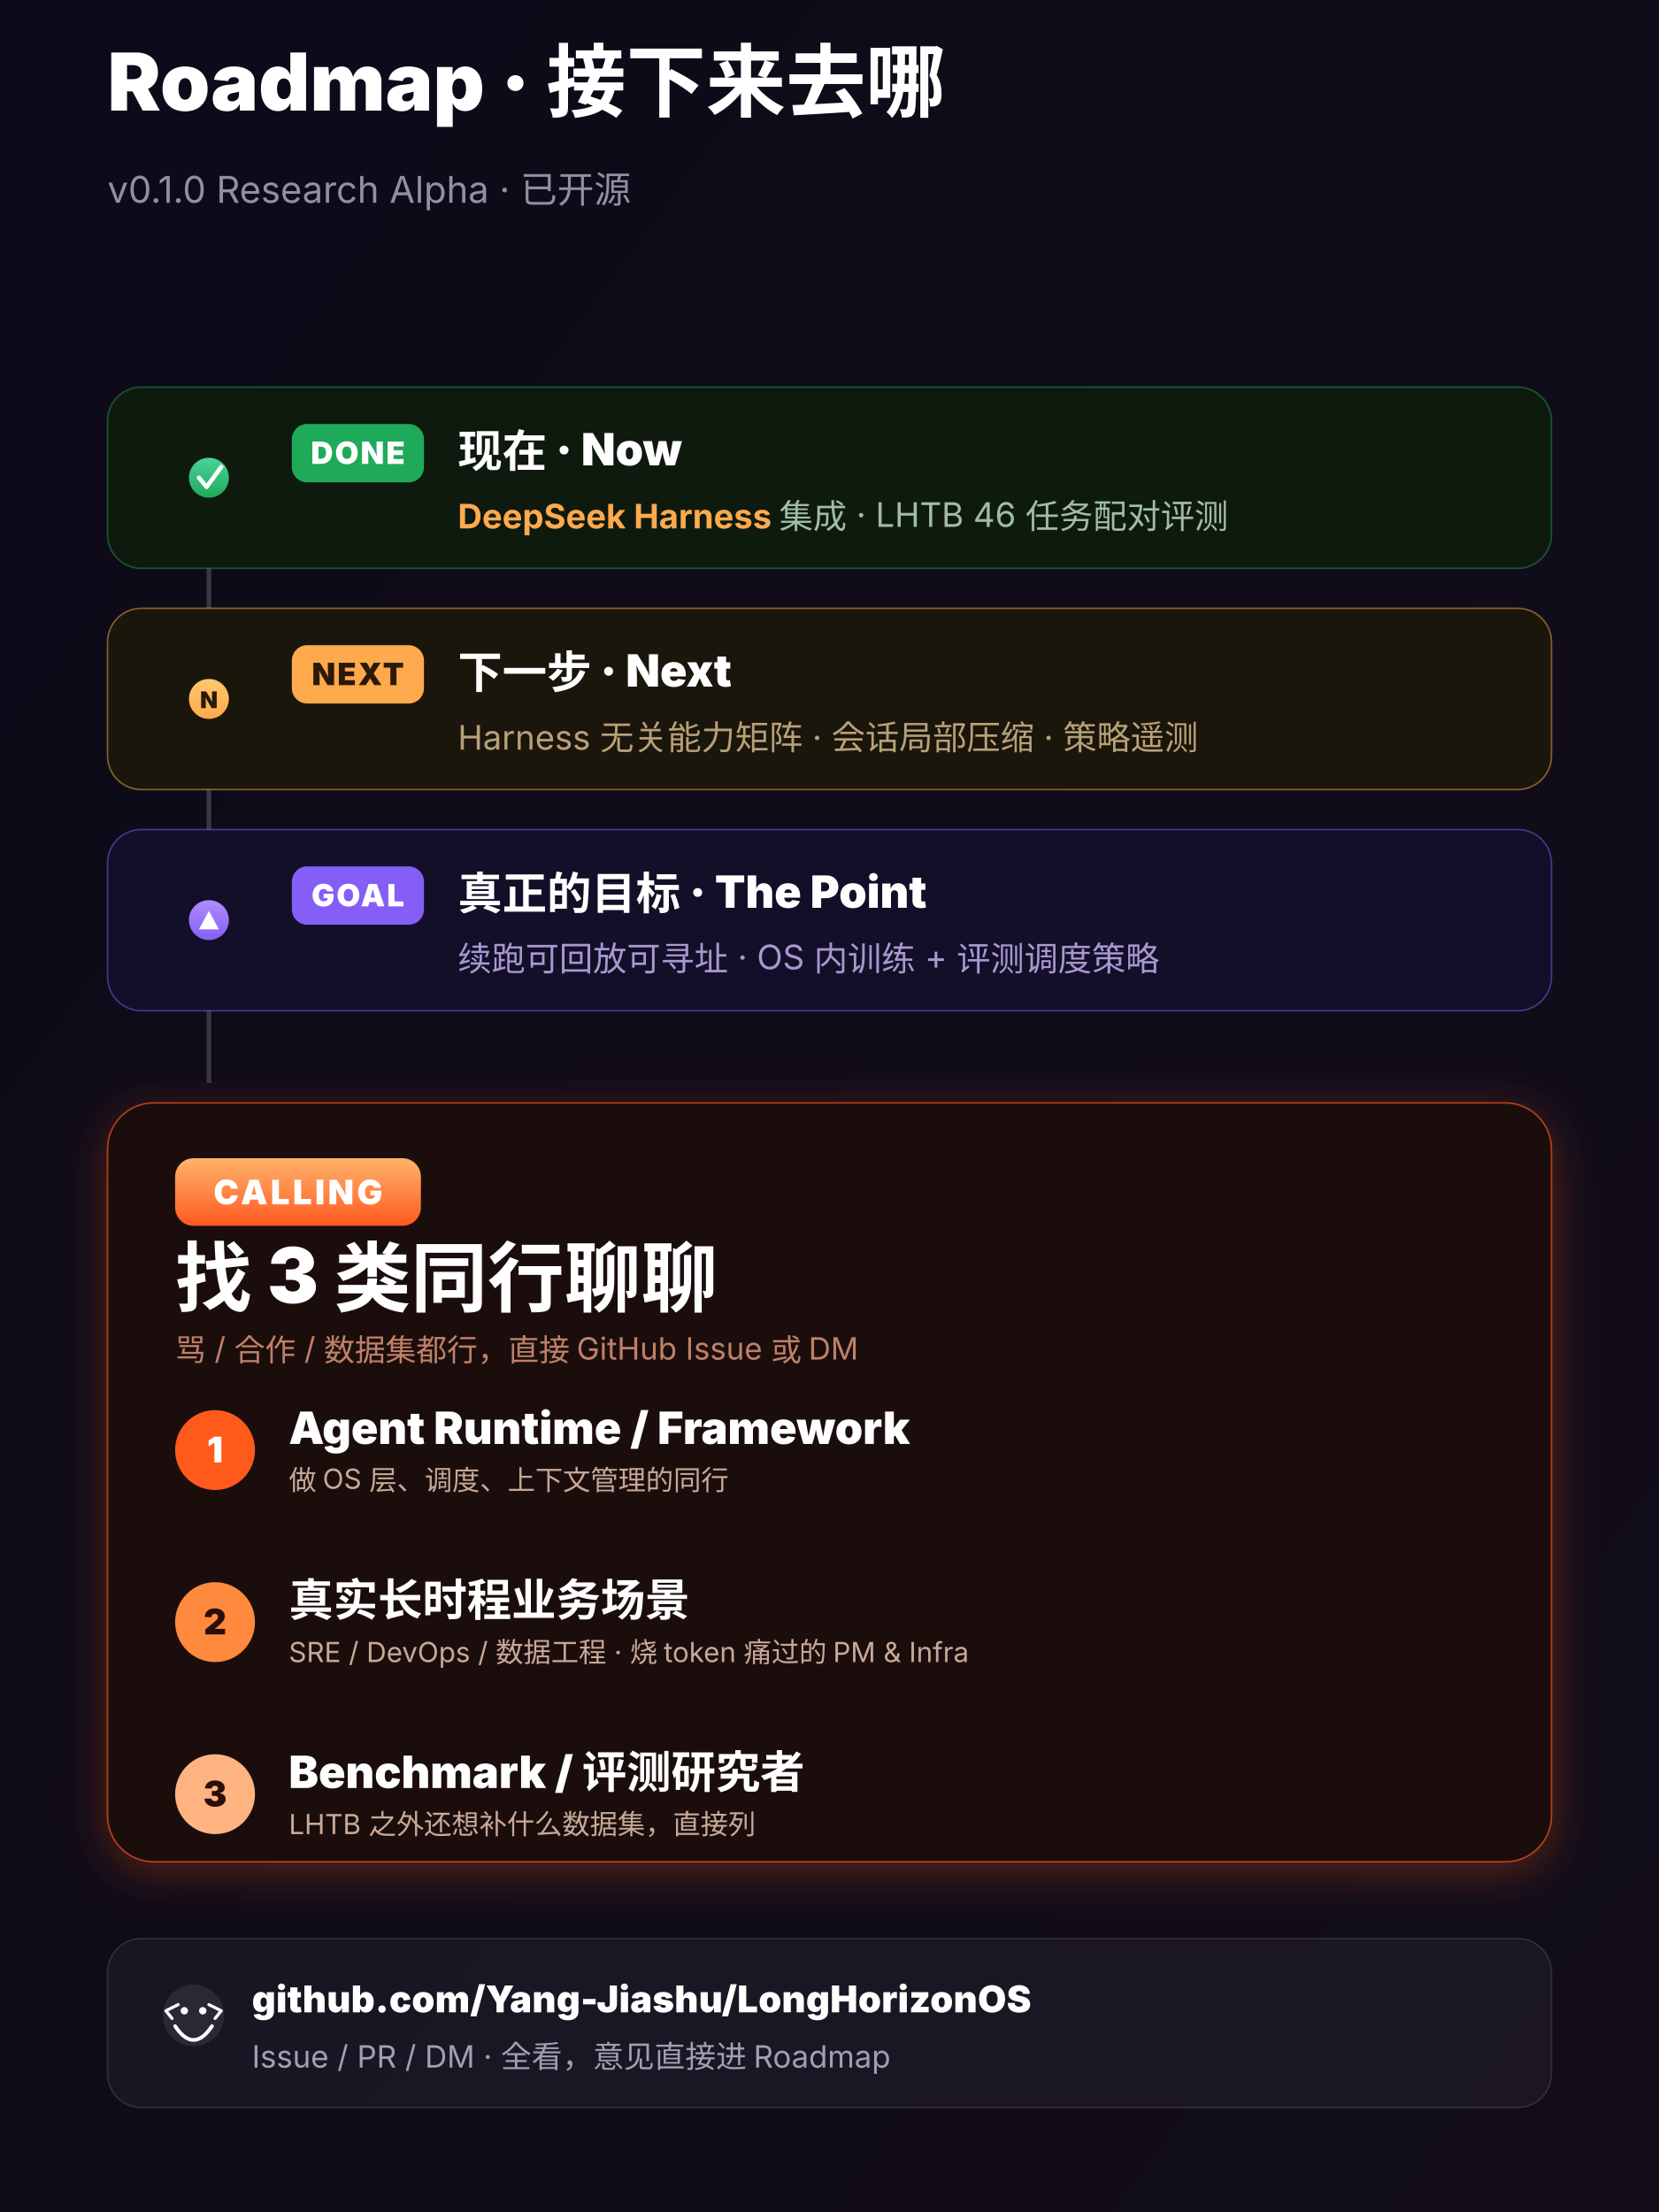
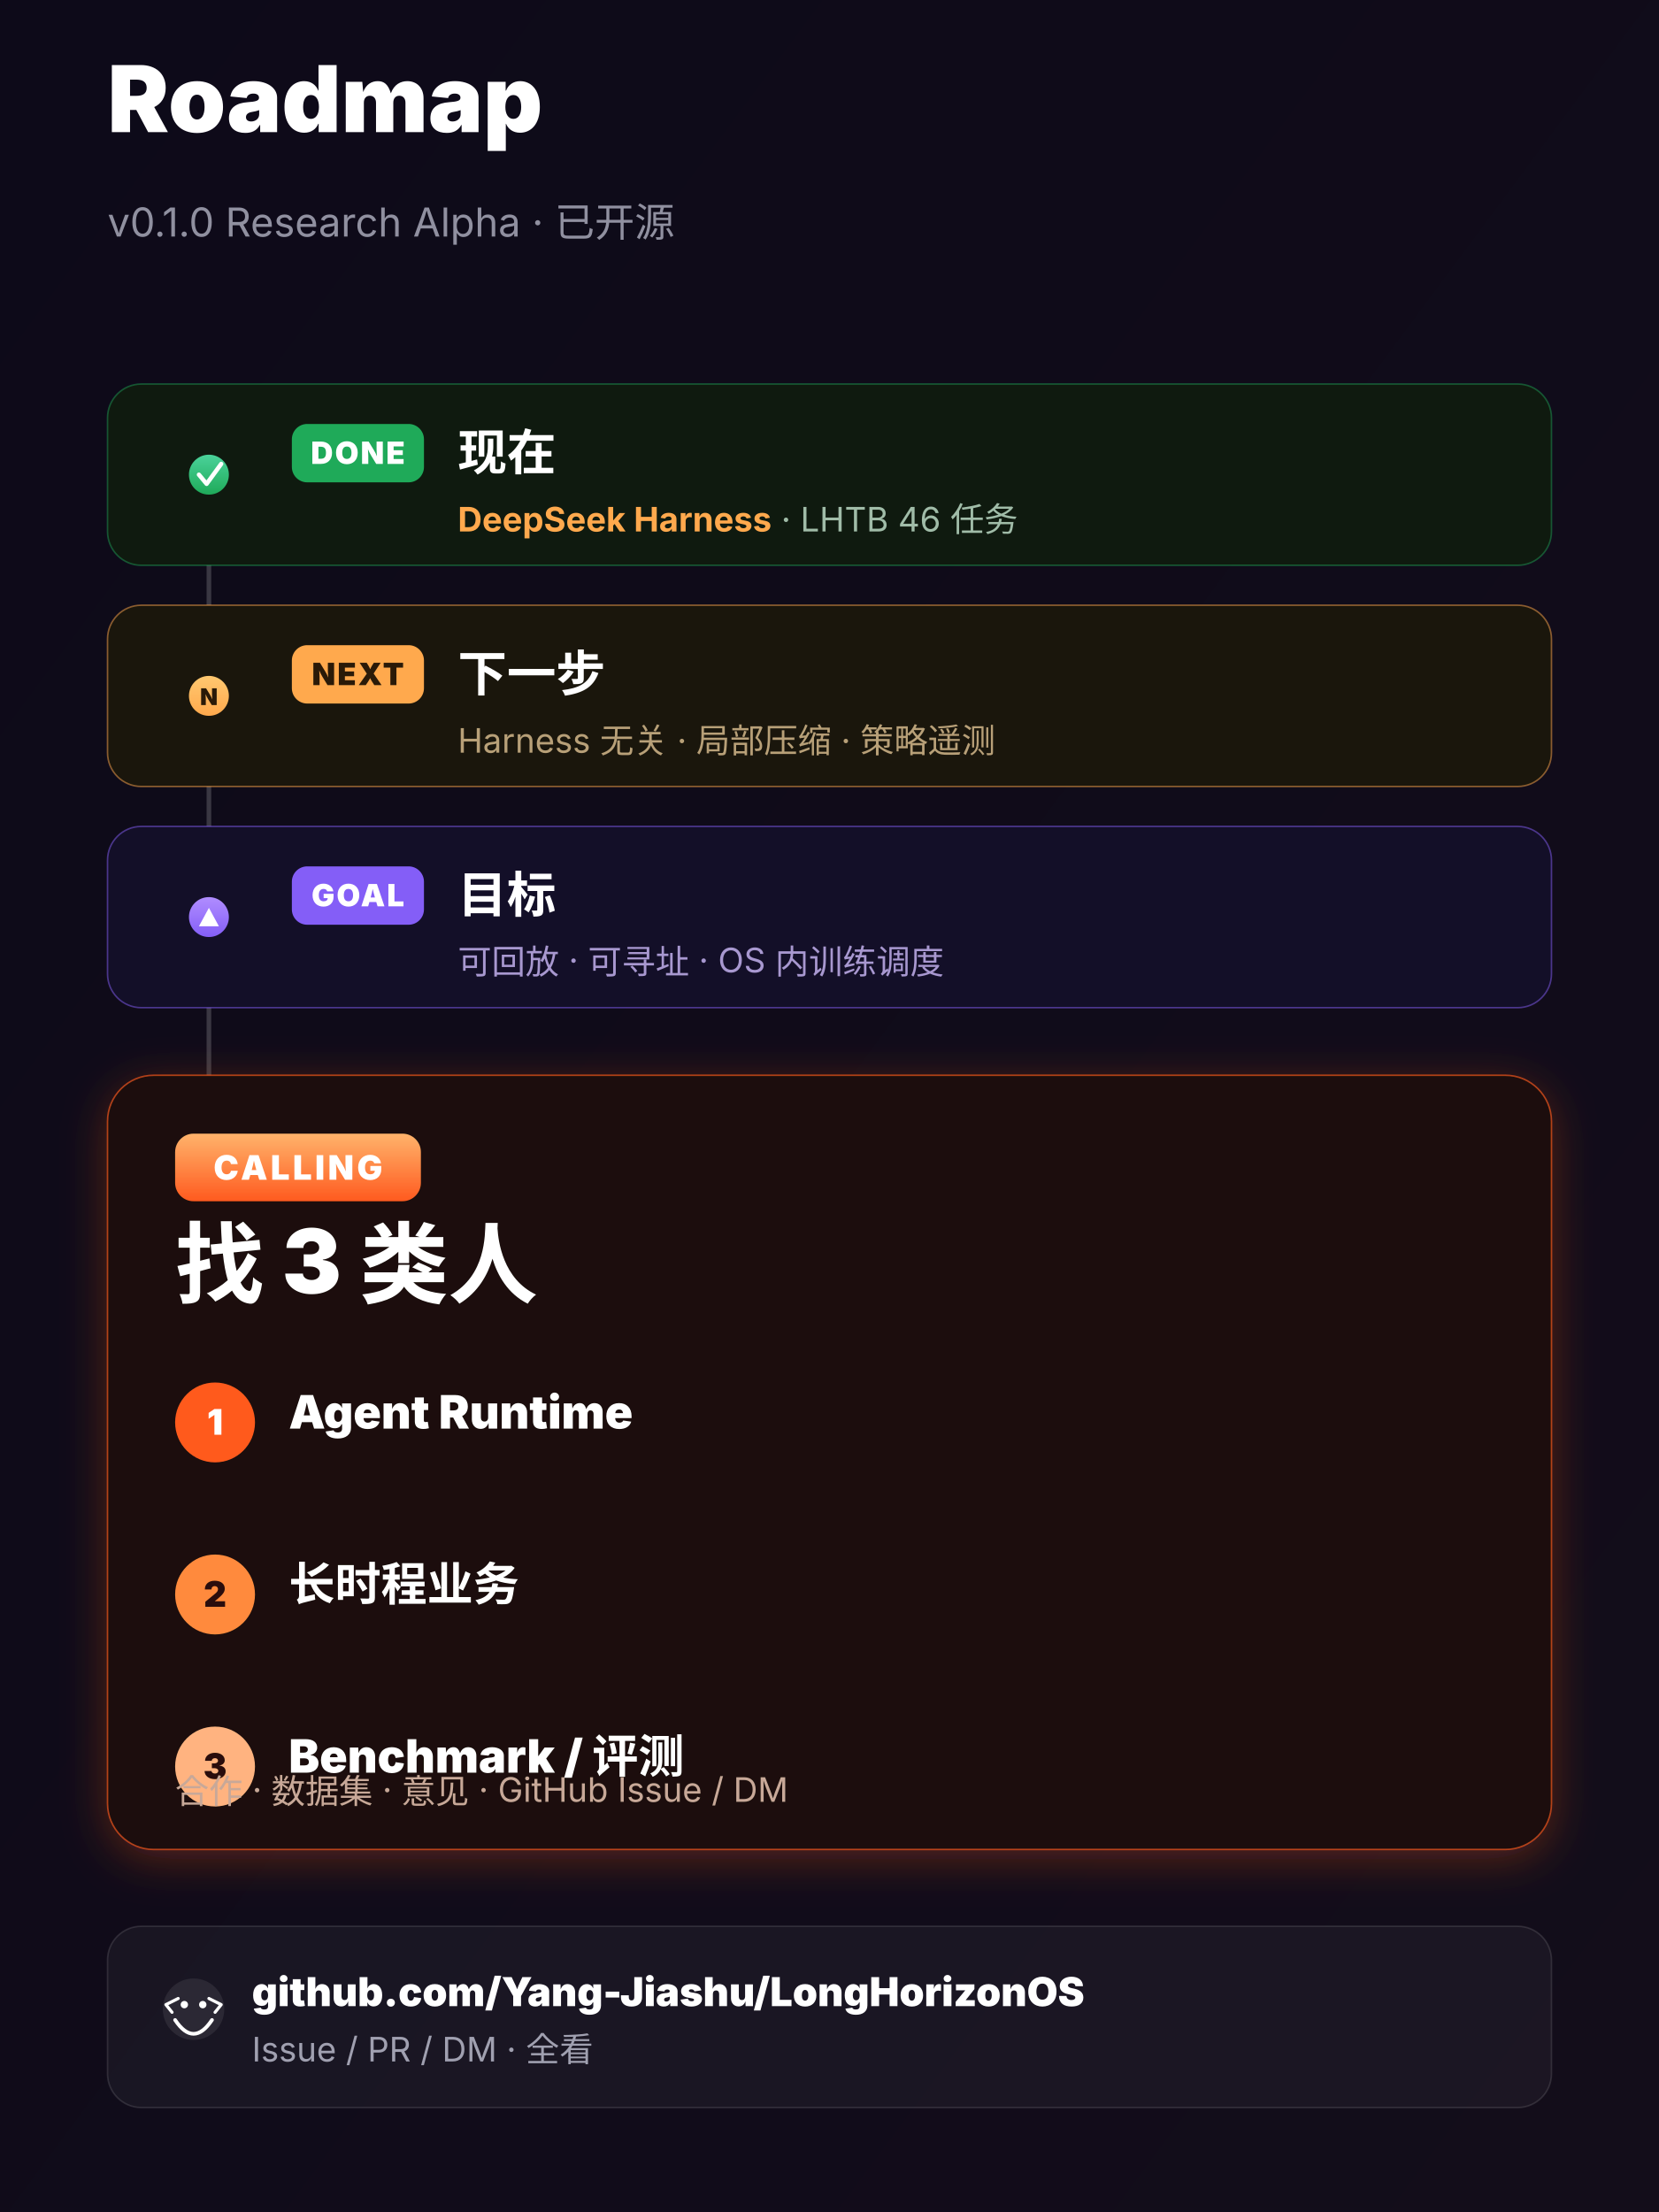
<svg xmlns="http://www.w3.org/2000/svg" viewBox="0 0 1080 1440" width="1080" height="1440">
  <defs>
    <linearGradient id="bg4" x1="0" y1="0" x2="1" y2="1">
      <stop offset="0%" stop-color="#0d0a19" />
      <stop offset="100%" stop-color="#130d1a" />
    </linearGradient>
    <linearGradient id="green1" x1="0" y1="0" x2="0" y2="1">
      <stop offset="0%" stop-color="#4AD29A" />
      <stop offset="100%" stop-color="#1FAA59" />
    </linearGradient>
    <linearGradient id="amber1" x1="0" y1="0" x2="0" y2="1">
      <stop offset="0%" stop-color="#FFC870" />
      <stop offset="100%" stop-color="#FFA94D" />
    </linearGradient>
    <linearGradient id="purple1" x1="0" y1="0" x2="0" y2="1">
      <stop offset="0%" stop-color="#B08DFF" />
      <stop offset="100%" stop-color="#845EF7" />
    </linearGradient>
    <linearGradient id="orange1" x1="0" y1="0" x2="0" y2="1">
      <stop offset="0%" stop-color="#FFB36B" />
      <stop offset="100%" stop-color="#FF5A1F" />
    </linearGradient>
    <filter id="ctaS">
      <feDropShadow dx="0" dy="6" stdDeviation="14" flood-color="#FF5A1F" flood-opacity="0.3" />
    </filter>
  </defs>
  <rect width="1080" height="1440" fill="url(#bg4)" />
-   <g transform="translate(70, 72)">
-     <text font-family="Helvetica Neue, Inter, Arial Black, sans-serif" font-size="52" font-weight="900" fill="#FFFFFF">
-       Roadmap · 接下来去哪
-     </text>
-     <text y="60" font-family="Helvetica Neue, Inter, Arial, sans-serif" font-size="24" fill="#9090a0">
-       v0.1.0 Research Alpha · 已开源
-     </text>
+   <g transform="translate(70, 86)">
+     <text font-family="Helvetica Neue, Inter, Arial Black, sans-serif" font-size="60" font-weight="900" fill="#FFFFFF">Roadmap</text>
+     <text y="68" font-family="Helvetica Neue, Inter, Arial, sans-serif" font-size="26" fill="#9090a0">v0.1.0 Research Alpha · 已开源</text>
  </g>
-   <g transform="translate(70, 252)">
+   <g transform="translate(70, 250)">
    <line x1="66" y1="59" x2="66" y2="453" stroke="#FFFFFF" stroke-opacity="0.18" stroke-width="3" />
    <g transform="translate(0, 0)">
      <rect width="940" height="118" rx="22" fill="#0f1a0f" stroke="#1FAA59" stroke-opacity="0.45" />
      <circle cx="66" cy="59" r="13" fill="url(#green1)" />
      <path d="M 59.5 59 L 64.5 65 L 74 52" fill="none" stroke="#FFFFFF" stroke-width="2.8" stroke-linecap="round" stroke-linejoin="round" />
-       <g transform="translate(120, 24)">
+       <g transform="translate(120, 26)">
        <rect width="86" height="38" rx="10" fill="#1FAA59" />
        <text x="43" y="26" text-anchor="middle" font-family="Helvetica Neue, Inter, Arial Black, sans-serif" font-size="20" font-weight="900" fill="#FFFFFF" letter-spacing="1.2">DONE</text>
-         <text x="108" y="28" font-family="Helvetica Neue, Inter, Arial Black, sans-serif" font-size="29" font-weight="900" fill="#FFFFFF">现在 · Now</text>
-         <text x="108" y="68" font-family="Helvetica Neue, Inter, Arial, sans-serif" font-size="22" fill="#a0bca8">
-           <tspan fill="#FFA94D" font-weight="700">DeepSeek Harness</tspan> 集成 · LHTB 46 任务配对评测</text>
+         <text x="108" y="30" font-family="Helvetica Neue, Inter, Arial Black, sans-serif" font-size="32" font-weight="900" fill="#FFFFFF">现在</text>
+         <text x="108" y="70" font-family="Helvetica Neue, Inter, Arial, sans-serif" font-size="22" fill="#a0bca8">
+           <tspan fill="#FFA94D" font-weight="700">DeepSeek Harness</tspan> · LHTB 46 任务</text>
      </g>
    </g>
    <g transform="translate(0, 144)">
      <rect width="940" height="118" rx="22" fill="#1a160c" stroke="#FFA94D" stroke-opacity="0.5" />
      <circle cx="66" cy="59" r="13" fill="url(#amber1)" />
      <text x="66" y="65" text-anchor="middle" font-family="Helvetica Neue, Inter, Arial Black, sans-serif" font-size="15" font-weight="900" fill="#2a1a08">N</text>
-       <g transform="translate(120, 24)">
+       <g transform="translate(120, 26)">
        <rect width="86" height="38" rx="10" fill="#FFA94D" />
        <text x="43" y="26" text-anchor="middle" font-family="Helvetica Neue, Inter, Arial Black, sans-serif" font-size="20" font-weight="900" fill="#2a1a08" letter-spacing="1.2">NEXT</text>
-         <text x="108" y="28" font-family="Helvetica Neue, Inter, Arial Black, sans-serif" font-size="29" font-weight="900" fill="#FFFFFF">下一步 · Next</text>
-         <text x="108" y="68" font-family="Helvetica Neue, Inter, Arial, sans-serif" font-size="22" fill="#b8a078">Harness 无关能力矩阵 · 会话局部压缩 · 策略遥测</text>
+         <text x="108" y="30" font-family="Helvetica Neue, Inter, Arial Black, sans-serif" font-size="32" font-weight="900" fill="#FFFFFF">下一步</text>
+         <text x="108" y="70" font-family="Helvetica Neue, Inter, Arial, sans-serif" font-size="22" fill="#b8a078">Harness 无关 · 局部压缩 · 策略遥测</text>
      </g>
    </g>
    <g transform="translate(0, 288)">
      <rect width="940" height="118" rx="22" fill="#130f28" stroke="#845EF7" stroke-opacity="0.5" />
      <circle cx="66" cy="59" r="13" fill="url(#purple1)" />
      <path d="M 59.5 65 L 66 53 L 72.5 65 Z" fill="#FFFFFF" />
-       <g transform="translate(120, 24)">
+       <g transform="translate(120, 26)">
        <rect width="86" height="38" rx="10" fill="#845EF7" />
        <text x="43" y="26" text-anchor="middle" font-family="Helvetica Neue, Inter, Arial Black, sans-serif" font-size="20" font-weight="900" fill="#FFFFFF" letter-spacing="1.2">GOAL</text>
-         <text x="108" y="28" font-family="Helvetica Neue, Inter, Arial Black, sans-serif" font-size="29" font-weight="900" fill="#FFFFFF">真正的目标 · The Point</text>
-         <text x="108" y="68" font-family="Helvetica Neue, Inter, Arial, sans-serif" font-size="22" fill="#a898d0">续跑可回放可寻址 · OS 内训练 + 评测调度策略</text>
+         <text x="108" y="30" font-family="Helvetica Neue, Inter, Arial Black, sans-serif" font-size="32" font-weight="900" fill="#FFFFFF">目标</text>
+         <text x="108" y="70" font-family="Helvetica Neue, Inter, Arial, sans-serif" font-size="22" fill="#a898d0">可回放 · 可寻址 · OS 内训练调度</text>
      </g>
    </g>
  </g>
-   <g transform="translate(70, 718)" filter="url(#ctaS)">
-     <rect width="940" height="494" rx="30" fill="#1a100c" stroke="#FF5A1F" stroke-opacity="0.65" />
-     <g transform="translate(44, 36)">
+   <g transform="translate(70, 700)" filter="url(#ctaS)">
+     <rect width="940" height="504" rx="30" fill="#1a100c" stroke="#FF5A1F" stroke-opacity="0.65" />
+     <g transform="translate(44, 38)">
      <rect width="160" height="44" rx="12" fill="url(#orange1)" />
      <text x="80" y="30" text-anchor="middle" font-family="Helvetica Neue, Inter, Arial Black, sans-serif" font-size="22" font-weight="900" fill="#FFFFFF" letter-spacing="2">CALLING</text>
-       <text y="96" font-family="Helvetica Neue, Inter, Arial Black, sans-serif" font-size="50" font-weight="900" fill="#FFFFFF">找 3 类同行聊聊</text>
-       <text y="132" font-family="Helvetica Neue, Inter, Arial, sans-serif" font-size="20" fill="#c08068">骂 / 合作 / 数据集都行，直接 GitHub Issue 或 DM</text>
+       <text y="106" font-family="Helvetica Neue, Inter, Arial Black, sans-serif" font-size="58" font-weight="900" fill="#FFFFFF">找 3 类人</text>
      <g transform="translate(0, 152)">
        <g transform="translate(0, 0)">
-           <circle cx="26" cy="38" r="26" fill="#FF5A1F" />
-           <text x="26" y="46" text-anchor="middle" font-family="Helvetica Neue, Inter, Arial Black, sans-serif" font-size="23" font-weight="900" fill="#FFFFFF">1</text>
-           <text x="74" y="34" font-family="Helvetica Neue, Inter, Arial Black, sans-serif" font-size="29" font-weight="900" fill="#FFFFFF">Agent Runtime / Framework</text>
-           <text x="74" y="64" font-family="Helvetica Neue, Inter, Arial, sans-serif" font-size="18" fill="#c8a898">做 OS 层、调度、上下文管理的同行</text>
+           <circle cx="26" cy="36" r="26" fill="#FF5A1F" />
+           <text x="26" y="44" text-anchor="middle" font-family="Helvetica Neue, Inter, Arial Black, sans-serif" font-size="23" font-weight="900" fill="#FFFFFF">1</text>
+           <text x="74" y="40" font-family="Helvetica Neue, Inter, Arial Black, sans-serif" font-size="30" font-weight="900" fill="#FFFFFF">Agent Runtime</text>
        </g>
        <g transform="translate(0, 112)">
-           <circle cx="26" cy="38" r="26" fill="#FF8A3D" />
-           <text x="26" y="46" text-anchor="middle" font-family="Helvetica Neue, Inter, Arial Black, sans-serif" font-size="23" font-weight="900" fill="#2a1008">2</text>
-           <text x="74" y="34" font-family="Helvetica Neue, Inter, Arial Black, sans-serif" font-size="29" font-weight="900" fill="#FFFFFF">真实长时程业务场景</text>
-           <text x="74" y="64" font-family="Helvetica Neue, Inter, Arial, sans-serif" font-size="18" fill="#c8a898">SRE / DevOps / 数据工程 · 烧 token 痛过的 PM &amp; Infra</text>
+           <circle cx="26" cy="36" r="26" fill="#FF8A3D" />
+           <text x="26" y="44" text-anchor="middle" font-family="Helvetica Neue, Inter, Arial Black, sans-serif" font-size="23" font-weight="900" fill="#2a1008">2</text>
+           <text x="74" y="40" font-family="Helvetica Neue, Inter, Arial Black, sans-serif" font-size="30" font-weight="900" fill="#FFFFFF">长时程业务</text>
        </g>
        <g transform="translate(0, 224)">
-           <circle cx="26" cy="38" r="26" fill="#FFB380" />
-           <text x="26" y="46" text-anchor="middle" font-family="Helvetica Neue, Inter, Arial Black, sans-serif" font-size="23" font-weight="900" fill="#2a1008">3</text>
-           <text x="74" y="34" font-family="Helvetica Neue, Inter, Arial Black, sans-serif" font-size="29" font-weight="900" fill="#FFFFFF">Benchmark / 评测研究者</text>
-           <text x="74" y="64" font-family="Helvetica Neue, Inter, Arial, sans-serif" font-size="18" fill="#c8a898">LHTB 之外还想补什么数据集，直接列</text>
+           <circle cx="26" cy="36" r="26" fill="#FFB380" />
+           <text x="26" y="44" text-anchor="middle" font-family="Helvetica Neue, Inter, Arial Black, sans-serif" font-size="23" font-weight="900" fill="#2a1008">3</text>
+           <text x="74" y="40" font-family="Helvetica Neue, Inter, Arial Black, sans-serif" font-size="30" font-weight="900" fill="#FFFFFF">Benchmark / 评测</text>
        </g>
      </g>
+       <text y="436" font-family="Helvetica Neue, Inter, Arial, sans-serif" font-size="22" fill="#c8a898">合作 · 数据集 · 意见 · GitHub Issue / DM</text>
    </g>
  </g>
-   <g transform="translate(70, 1262)">
-     <rect width="940" height="110" rx="22" fill="#FFFFFF" fill-opacity="0.04" stroke="#FFFFFF" stroke-opacity="0.12" />
-     <g transform="translate(36, 28)">
+   <g transform="translate(70, 1254)">
+     <rect width="940" height="118" rx="22" fill="#FFFFFF" fill-opacity="0.04" stroke="#FFFFFF" stroke-opacity="0.12" />
+     <g transform="translate(36, 32)">
      <circle cx="20" cy="22" r="20" fill="#FFFFFF" fill-opacity="0.08" />
      <circle cx="14" cy="19" r="2.4" fill="#FFFFFF" />
      <circle cx="26" cy="19" r="2.4" fill="#FFFFFF" />
      <path d="M 8 29 Q 14 38 20 38 Q 26 38 32 29" fill="none" stroke="#FFFFFF" stroke-width="2.4" stroke-linecap="round" />
      <path d="M 6 24 L 2 19 L 10 15" fill="none" stroke="#FFFFFF" stroke-width="2" stroke-linecap="round" stroke-linejoin="round" />
      <path d="M 34 24 L 38 19 L 30 15" fill="none" stroke="#FFFFFF" stroke-width="2" stroke-linecap="round" stroke-linejoin="round" />
    </g>
-     <text x="94" y="48" font-family="Helvetica Neue, Inter, Arial Black, sans-serif" font-size="24" font-weight="900" fill="#FFFFFF" letter-spacing="0.2">github.com/Yang-Jiashu/LongHorizonOS</text>
-     <text x="94" y="84" font-family="Helvetica Neue, Inter, Arial, sans-serif" font-size="20" fill="#a0a0b0">Issue / PR / DM · 全看，意见直接进 Roadmap</text>
+     <text x="94" y="52" font-family="Helvetica Neue, Inter, Arial Black, sans-serif" font-size="26" font-weight="900" fill="#FFFFFF">github.com/Yang-Jiashu/LongHorizonOS</text>
+     <text x="94" y="88" font-family="Helvetica Neue, Inter, Arial, sans-serif" font-size="22" fill="#a0a0b0">Issue / PR / DM · 全看</text>
  </g>
</svg>
